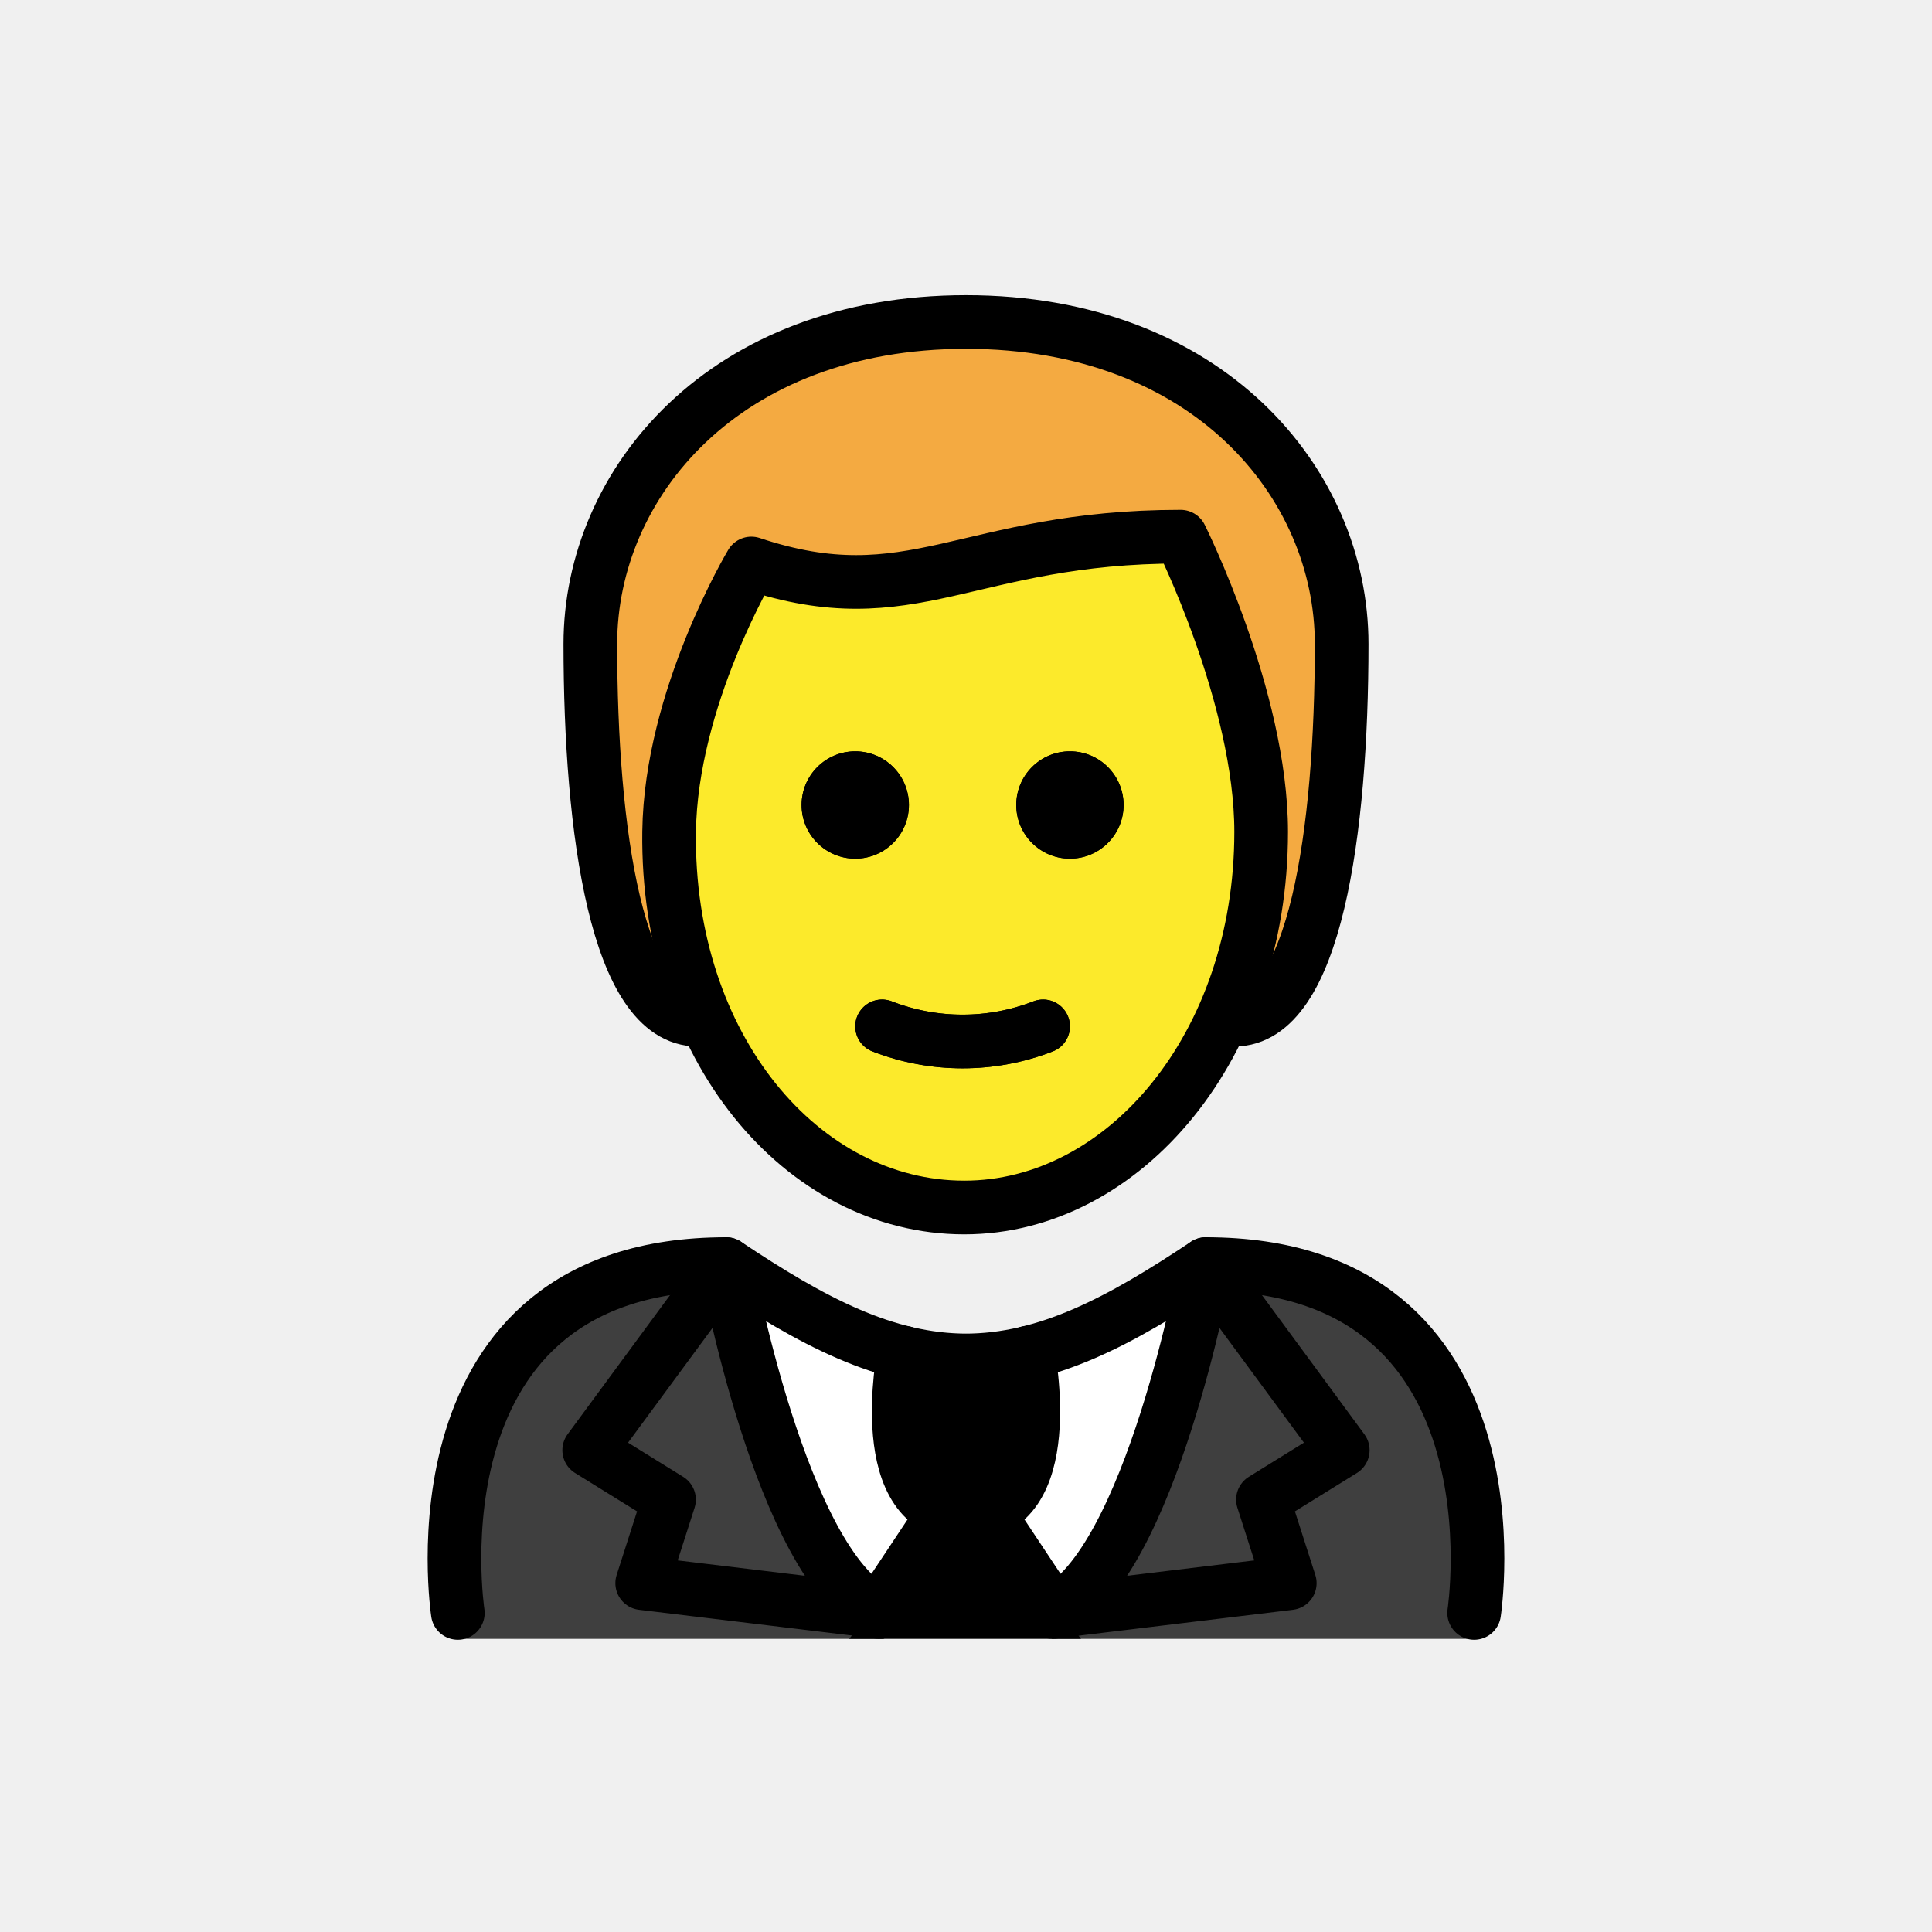
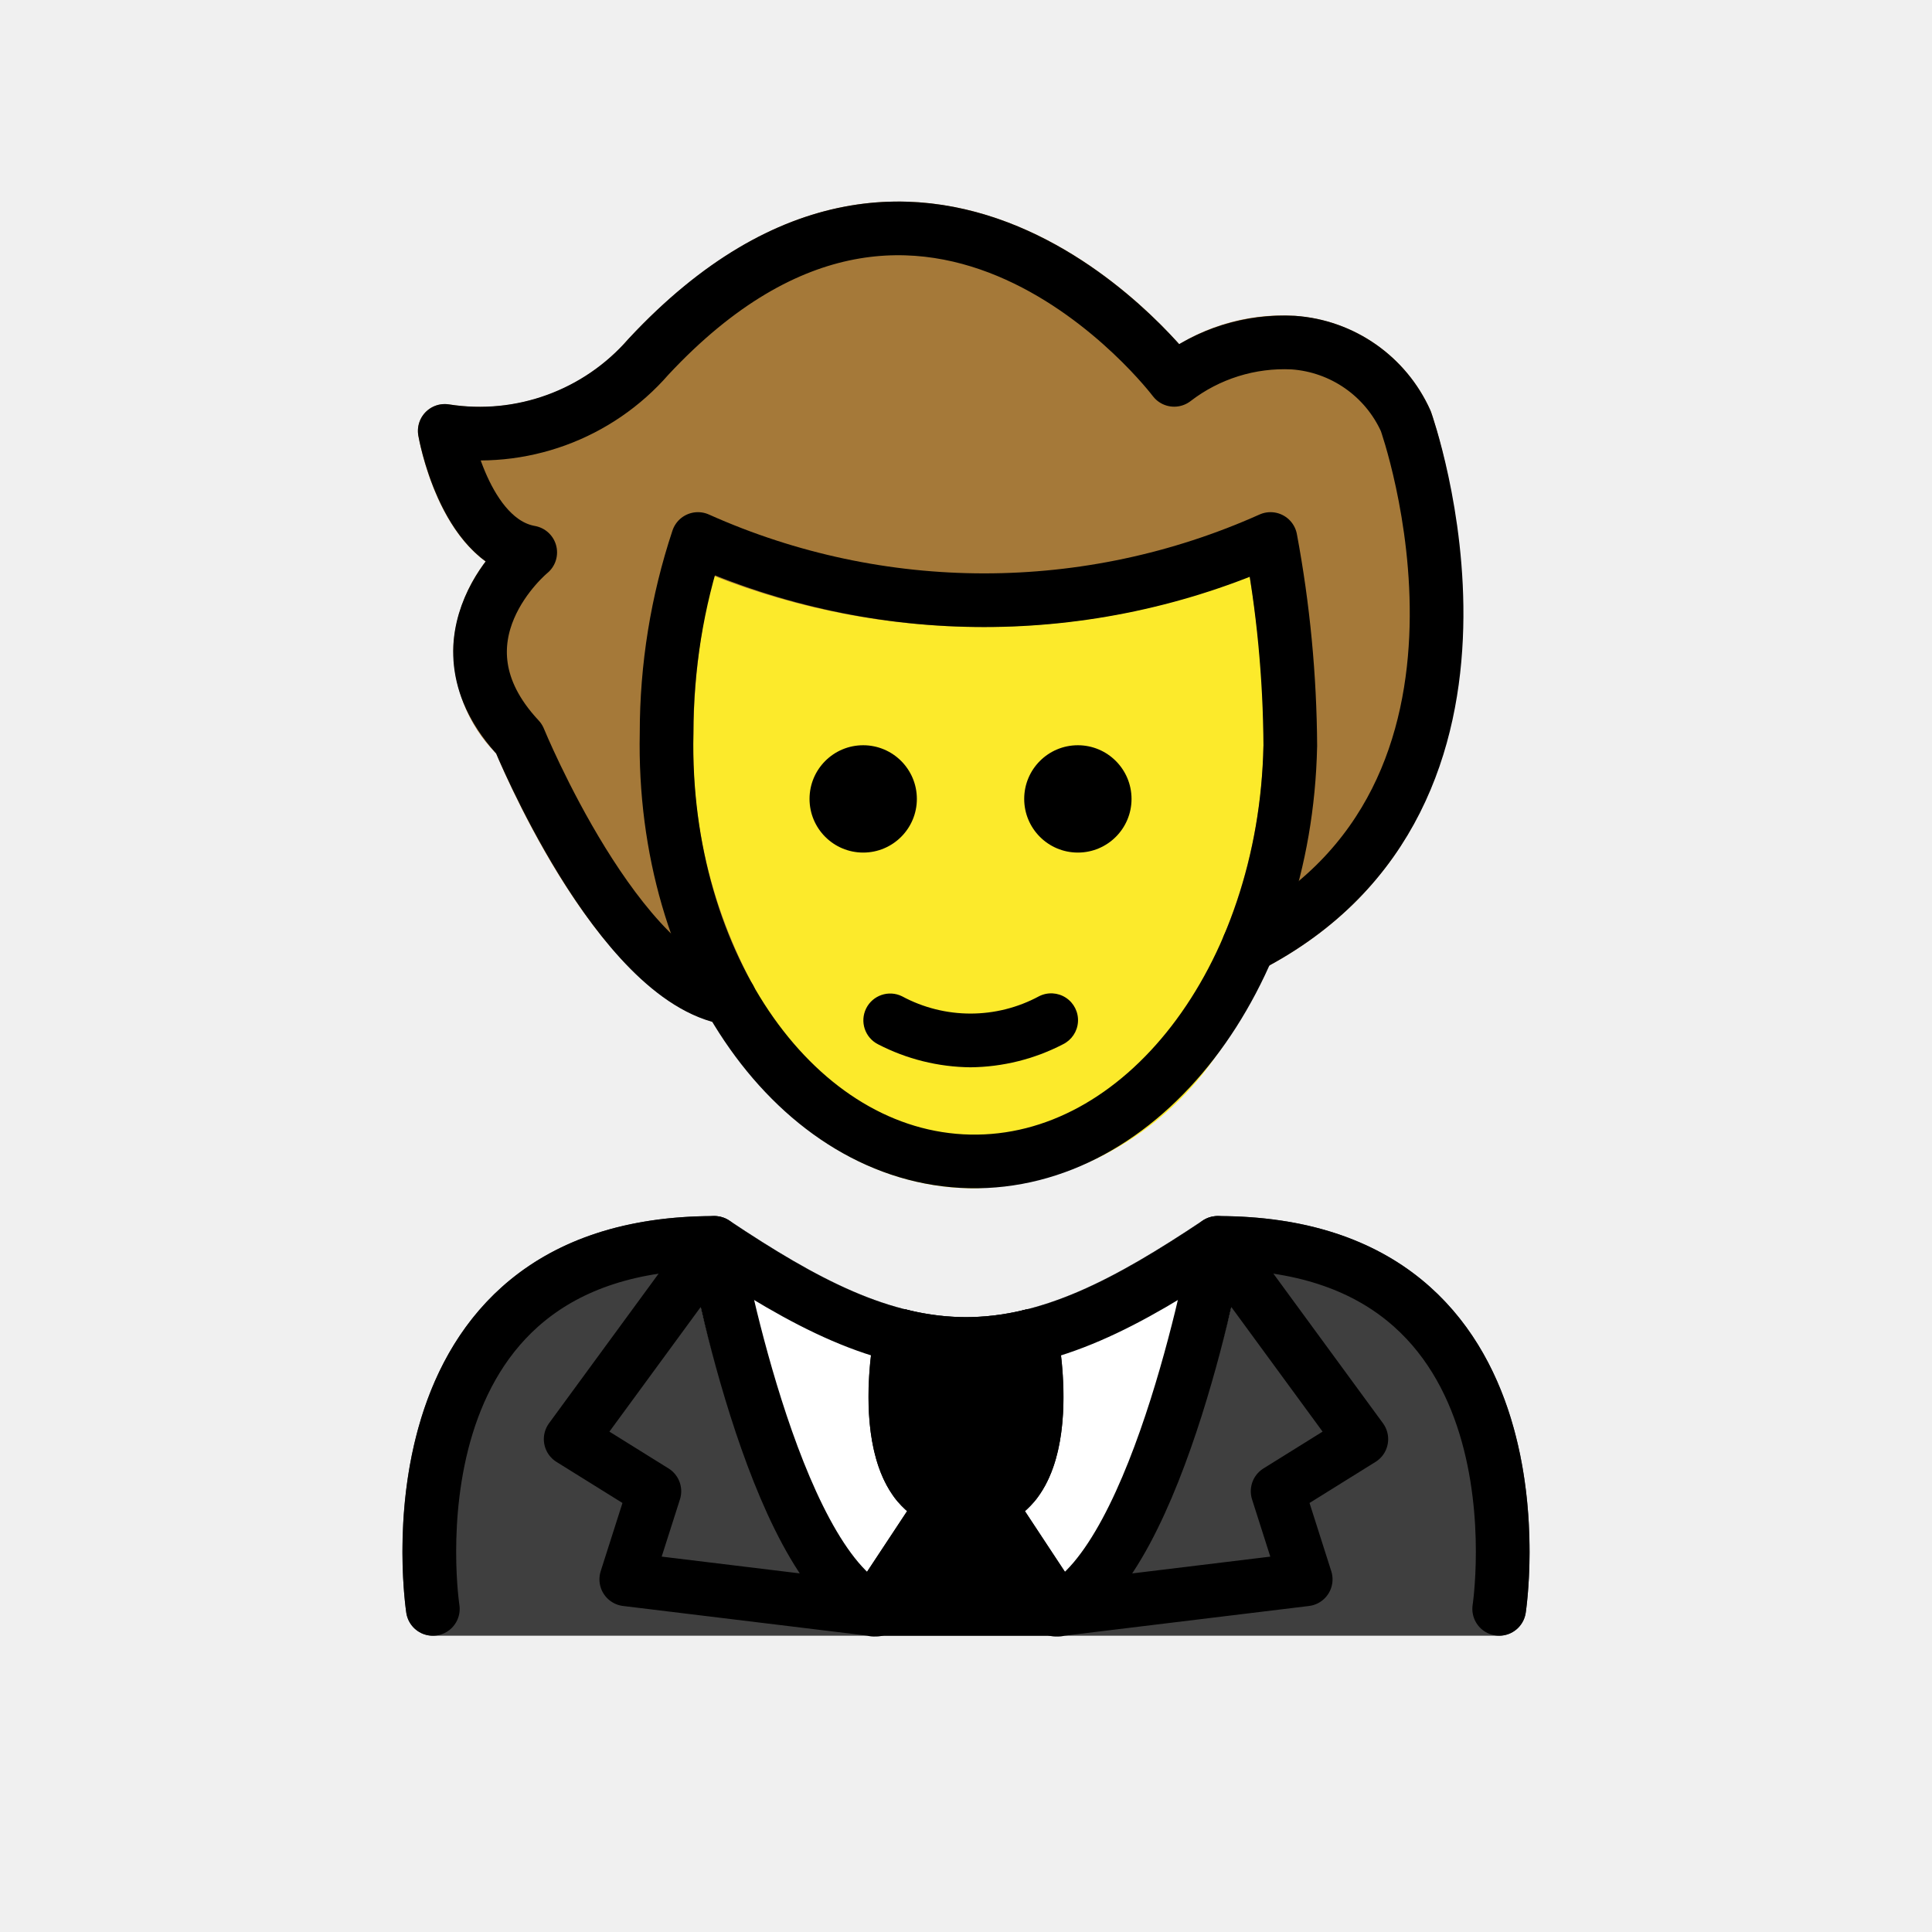
<svg xmlns="http://www.w3.org/2000/svg" id="emoji" viewBox="0 0 72 72">
-   <g id="hair">
-     <g id="hair-2">
-       <path fill="#f4aa41" d="M26,38c-3,0-4-7-4-14,0-6,5-12,14-12s14,6,14,12c0,7-1,14-4,14" />
-     </g>
+   <g id="color">
+     <path fill="#3f3f3f" d="M55.869,60.958H16.131a1.001,1.001,0,0,1-.988-.848C15.1,59.829,14.126,53.174,17.84,48.845c2.008-2.339,4.963-3.525,8.783-3.525a1.001,1.001,0,0,1,.555.168c3.316,2.211,5.954,3.587,8.822,3.601,2.868-.014,5.505-1.39,8.822-3.601a1.001,1.001,0,0,1,.555-.168c3.821,0,6.776,1.187,8.783,3.526,3.714,4.329,2.74,10.983,2.697,11.265A1.001,1.001,0,0,1,55.869,60.958Z" />
+     <path fill="#fff" d="M46.358,46.513l.003-.014a.919.919,0,0,0-.002-.108.712.712,0,0,0-.1-.507.954.954,0,0,0-.049-.12l-.006-.006a1.001,1.001,0,0,0-.219-.218c-.021-.017-.036-.042-.058-.057-.009-.006-.021-.007-.03-.012a.994.994,0,0,0-.332-.133l-.007-.003a.935.935,0,0,0-.136.002.701.701,0,0,0-.498.108.935.935,0,0,0-.1.041C41.505,47.698,38.868,49.074,36,49.088c-2.862-.014-5.495-1.384-8.801-3.587l-.013-.009-.008-.005c-.017-.011-.038-.012-.056-.023a.766.766,0,0,0-.542-.127.948.948,0,0,0-.136-.002l-.007.003a.984.984,0,0,0-.47.25,1.002,1.002,0,0,0-.168.168l-.008.007a.963.963,0,0,0-.062.151.724.724,0,0,0-.087.517c.003.022-.005.043-.001.065l.002.008.003.016c.247,1.351,2.46,12.304,6.585,14.296a.997.997,0,0,0,.435.1h6.64a.997.997,0,0,0,.435-.1c4.131-1.995,6.375-12.974,6.618-14.302Z" />
+     <path fill="#000000" d="M40.259,59.467l-2.067-3.153a4.654,4.654,0,0,0,.374-.377c1.645-2.008.923-5.911.835-6.35-.001-.006-.006-.011-.007-.017s.001-.013-.001-.019a.936.936,0,0,0-.067-.144,1.002,1.002,0,0,0-.094-.202.965.965,0,0,0-.101-.1,1.21,1.21,0,0,0-.531-.3,901.051,901.051,0,0,0-.375-.003c-.01.002-.017.009-.027.011-.004.001-.008-.001-.012,0a8.905,8.905,0,0,1-4.372,0c-.004-.001-.009.001-.013,0-.01-.002-.017-.009-.027-.011a.982.982,0,0,0-.222.001,1.003,1.003,0,0,0-.15.001,4.706,4.706,0,0,0-.353.137.992.992,0,0,0-.193.176.943.943,0,0,0-.086.085.986.986,0,0,0-.104.223.925.925,0,0,0-.059.126c-.001.006.001.011-.001.017-.002.007-.007.012-.008.02-.088.439-.81,4.342.835,6.35a4.69,4.69,0,0,0,.38.373L31.741,59.45a.919.919,0,0,0-.048.981.999.999,0,0,0,.881.527h6.852a.998.998,0,0,0,.881-.527A.89.89,0,0,0,40.259,59.467Z" />
  </g>
  <g id="skin">
-     <g id="skin-2">
-       <path fill="#fcea2b" d="M24.842,30.5c-.102,7.999,4.064,14,11,14,7.064,0,11.063-6,11.063-14,0-5-3-10-3-10-8,0-10,3-16,1A17.077,17.077,0,0,0,24.842,30.5Z" />
-     </g>
+     <path fill="#fcea2b" d="M36.322,44.284c-.068,0-.138-.001-.206-.002C29.156,44.137,23.651,36.519,23.842,27.3a23.622,23.622,0,0,1,1.246-7.603,1.001,1.001,0,0,1,.586-.552.991.991,0,0,1,.804.059,25.356,25.356,0,0,0,20.476-.036,1,1,0,0,1,1.377.736,43.874,43.874,0,0,1,.755,7.934A19.764,19.764,0,0,1,45.242,39.46,11.316,11.316,0,0,1,36.322,44.284Z" />
  </g>
-   <g id="color">
-     <g>
-       <g>
-         <g>
-           <g>
-             <path fill="#fff" d="M54.938,60.906s2-13.797-10-13.797c-3.192,2.119-5.926,3.584-9,3.578h.125c-3.074.006-5.808-1.458-9-3.578-12,0-10,13.797-10,13.797" />
-             <g>
-               <path fill="#3f3f3f" d="M27.062,47.109c-12,0-10,13.967-10,13.967H32.956s-4.421-3.265-5.893-13.967" />
-               <path fill="#3f3f3f" d="M44.938,47.109c12,0,10,13.967,10,13.967H39.19s5.422-7.443,5.748-13.967" />
-             </g>
-           </g>
-           <path d="M33.693,50.598S32.486,56.62,36,56.62s2.307-6.021,2.307-6.021" />
-         </g>
-         <path fill="#3f3f3f" d="M35.15,56.802,32.734,60.44c-3.63-1.754-5.672-12.962-5.672-12.962l-5.105,6.935,2.974,1.842-.999,3.113L32.802,60.44" />
-         <path fill="#3f3f3f" d="M36.85,56.802,39.266,60.44c3.63-1.754,5.672-12.962,5.672-12.962l5.104,6.935-2.974,1.842.999,3.113L39.198,60.44" />
-       </g>
-       <polygon points="36 55.569 31.647 61.076 40.288 61.076 36 55.569" />
-     </g>
+   <g id="hair">
+     <path fill="#a57939" d="M53.325,15.336a5.971,5.971,0,0,0-5.045-3.564,7.449,7.449,0,0,0-4.333,1.055c-1.389-1.553-5.031-5.044-9.91-5.3-3.695-.196-7.272,1.515-10.645,5.136A7.294,7.294,0,0,1,16.75,15.075a1,1,0,0,0-1.16,1.156c.069.399.638,3.329,2.508,4.697a5.824,5.824,0,0,0-1.196,3.048,5.514,5.514,0,0,0,1.587,4.104c.638,1.512,4.087,9.223,8.405,10.074.028.009.056.016.085.022.018.003.036.011.054.014a.995.995,0,0,0,.138.011c.007,0,.014.003.022.003a.994.994,0,0,0,.31-.056c.03-.01.058-.023.087-.035a.948.948,0,0,0,.094-.038c.024-.013.037-.036.059-.051a.977.977,0,0,0,.178-.155.962.962,0,0,0,.088-.105.982.982,0,0,0,.103-.206.962.962,0,0,0,.047-.132c.005-.022.018-.04.022-.063a131.672,131.672,0,0,1-.013-.326,215.659,215.659,0,0,0-.106-.325A18.542,18.542,0,0,1,25.842,27.32a25.05,25.05,0,0,1,.745-5.866,27.24,27.24,0,0,0,19.98.027,36.13,36.13,0,0,1,.52,6.277c0,.004.002.009.002.013l-.003.013a19.292,19.292,0,0,1-1.475,7.084c-.006.014-.003.029-.009.042a.993.993,0,0,0-.045.219.584.584,0,0,0,.017.353.98.98,0,0,0,.054.189c.007.015.006.032.013.047a.941.941,0,0,0,.09.113,1.912,1.912,0,0,0,.408.348c.014.006.029.004.044.009a.982.982,0,0,0,.209.043,1.06,1.06,0,0,0,.139.028c.016,0,.03-.006.046-.007.03-.001.058-.009.087-.013a.987.987,0,0,0,.268-.076c.018-.008.038-.007.057-.016C58.49,30.209,53.384,15.503,53.325,15.336Z" />
  </g>
  <g id="line">
-     <g>
-       <path d="M41.873,30a2,2,0,1,1-2-2,2,2,0,0,1,2,2" />
-       <path d="M33.873,30a2,2,0,1,1-2-2,2,2,0,0,1,2,2" />
-       <path fill="none" stroke="#000" stroke-linecap="round" stroke-linejoin="round" stroke-width="2" d="M32.873,38.25a8.274,8.274,0,0,0,6,0" />
-       <path fill="none" stroke="#000" stroke-linecap="round" stroke-linejoin="round" stroke-width="2" d="M26,38c-3,0-4-7-4-14,0-6,5-12,14-12s14,6,14,12c0,7-1,14-4,14" />
-       <path d="M41.873,30a2,2,0,1,1-2-2,2,2,0,0,1,2,2" />
-       <path d="M33.873,30a2,2,0,1,1-2-2,2,2,0,0,1,2,2" />
-       <path fill="none" stroke="#000" stroke-linejoin="round" stroke-width="2" d="M24.936,31c-.102,7.999,4.936,14,11,14C41.873,45,47,39,47,31c0-5-3-11-3-11-8,0-10,3-16,1C28,21,25,26,24.936,31Z" />
-       <path fill="none" stroke="#000" stroke-linecap="round" stroke-linejoin="round" stroke-width="2" d="M32.873,38.25a8.274,8.274,0,0,0,6,0" />
-       <path fill="none" stroke="#000" stroke-linecap="round" stroke-linejoin="round" stroke-width="2" d="M33.693,50.412S32.486,56.433,36,56.433s2.307-6.021,2.307-6.021" />
-       <path fill="none" stroke="#000" stroke-linecap="round" stroke-linejoin="round" stroke-width="2" d="M35.15,56.433l-2.415,3.638c-3.63-1.754-5.672-12.962-5.672-12.962l-5.105,6.935,2.974,1.842-.999,3.113,8.869,1.072" />
-       <path fill="none" stroke="#000" stroke-linecap="round" stroke-linejoin="round" stroke-width="2" d="M36.85,56.433l2.415,3.638c3.63-1.754,5.672-12.962,5.672-12.962l5.104,6.935-2.974,1.842.999,3.113-8.869,1.072" />
-       <path fill="none" stroke="#000" stroke-linecap="round" stroke-linejoin="round" stroke-width="2" d="M17.062,60.109s-2-13,10-13c3.192,2.128,5.926,3.598,9,3.592h-.125c3.074.006,5.808-1.464,9-3.592,12,0,10,13,10,13" />
-     </g>
+     <path fill="none" stroke="#000" stroke-linecap="round" stroke-linejoin="round" stroke-width="2" d="M48.086,27.805a43.376,43.376,0,0,0-.738-7.718h0a26.091,26.091,0,0,1-21.338,0A22.928,22.928,0,0,0,24.842,27.32c-.181,8.682,4.875,15.828,11.294,15.962s11.768-6.796,11.949-15.477" />
+     <path fill="none" stroke="#000" stroke-linecap="round" stroke-linejoin="round" stroke-width="2" d="M46.53,35.26C57.386,29.654,52.39,15.692,52.39,15.692a4.981,4.981,0,0,0-4.198-2.924,6.719,6.719,0,0,0-4.434,1.388S34.646,2.055,24.171,13.29a8.345,8.345,0,0,1-7.597,2.768s.714,4.088,3.186,4.528c0,0-3.916,3.204-.416,6.947,0,0,3.687,8.997,7.847,9.669" />
+     <path d="M42.169,29.773a2,2,0,1,1-2-2,2.001,2.001,0,0,1,2,2" />
+     <path d="M34.169,29.773a2,2,0,1,1-2-2,2.001,2.001,0,0,1,2,2" />
+     <path d="M36.168,39.775a7.652,7.652,0,0,1-3.447-.858,1,1,0,0,1,.894-1.789,5.377,5.377,0,0,0,5.106,0,1,1,0,1,1,.894,1.789A7.653,7.653,0,0,1,36.168,39.775Z" />
+     <path fill="none" stroke="#000" stroke-linecap="round" stroke-linejoin="round" stroke-width="2" d="M33.579,49.785S32.314,56.102,36,56.102s2.421-6.318,2.421-6.318" />
+     <path fill="none" stroke="#000" stroke-linecap="round" stroke-linejoin="round" stroke-width="2" d="M35.108,56.153l-2.534,3.836c-3.808-1.849-5.951-13.67-5.951-13.67l-5.356,7.313,3.12,1.942-1.048,3.283,9.305,1.131" />
+     <path fill="none" stroke="#000" stroke-linecap="round" stroke-linejoin="round" stroke-width="2" d="M36.892,56.153l2.534,3.836c3.808-1.849,5.951-13.67,5.951-13.67l5.356,7.313-3.12,1.942L48.66,58.858l-9.305,1.131" />
+     <path fill="none" stroke="#000" stroke-linecap="round" stroke-linejoin="round" stroke-width="2" d="M16.131,59.959S14.033,46.319,26.623,46.319c3.349,2.233,6.218,3.775,9.443,3.769h-.131c3.225.007,6.094-1.536,9.443-3.769,12.59,0,10.492,13.639,10.492,13.639" />
  </g>
</svg>
